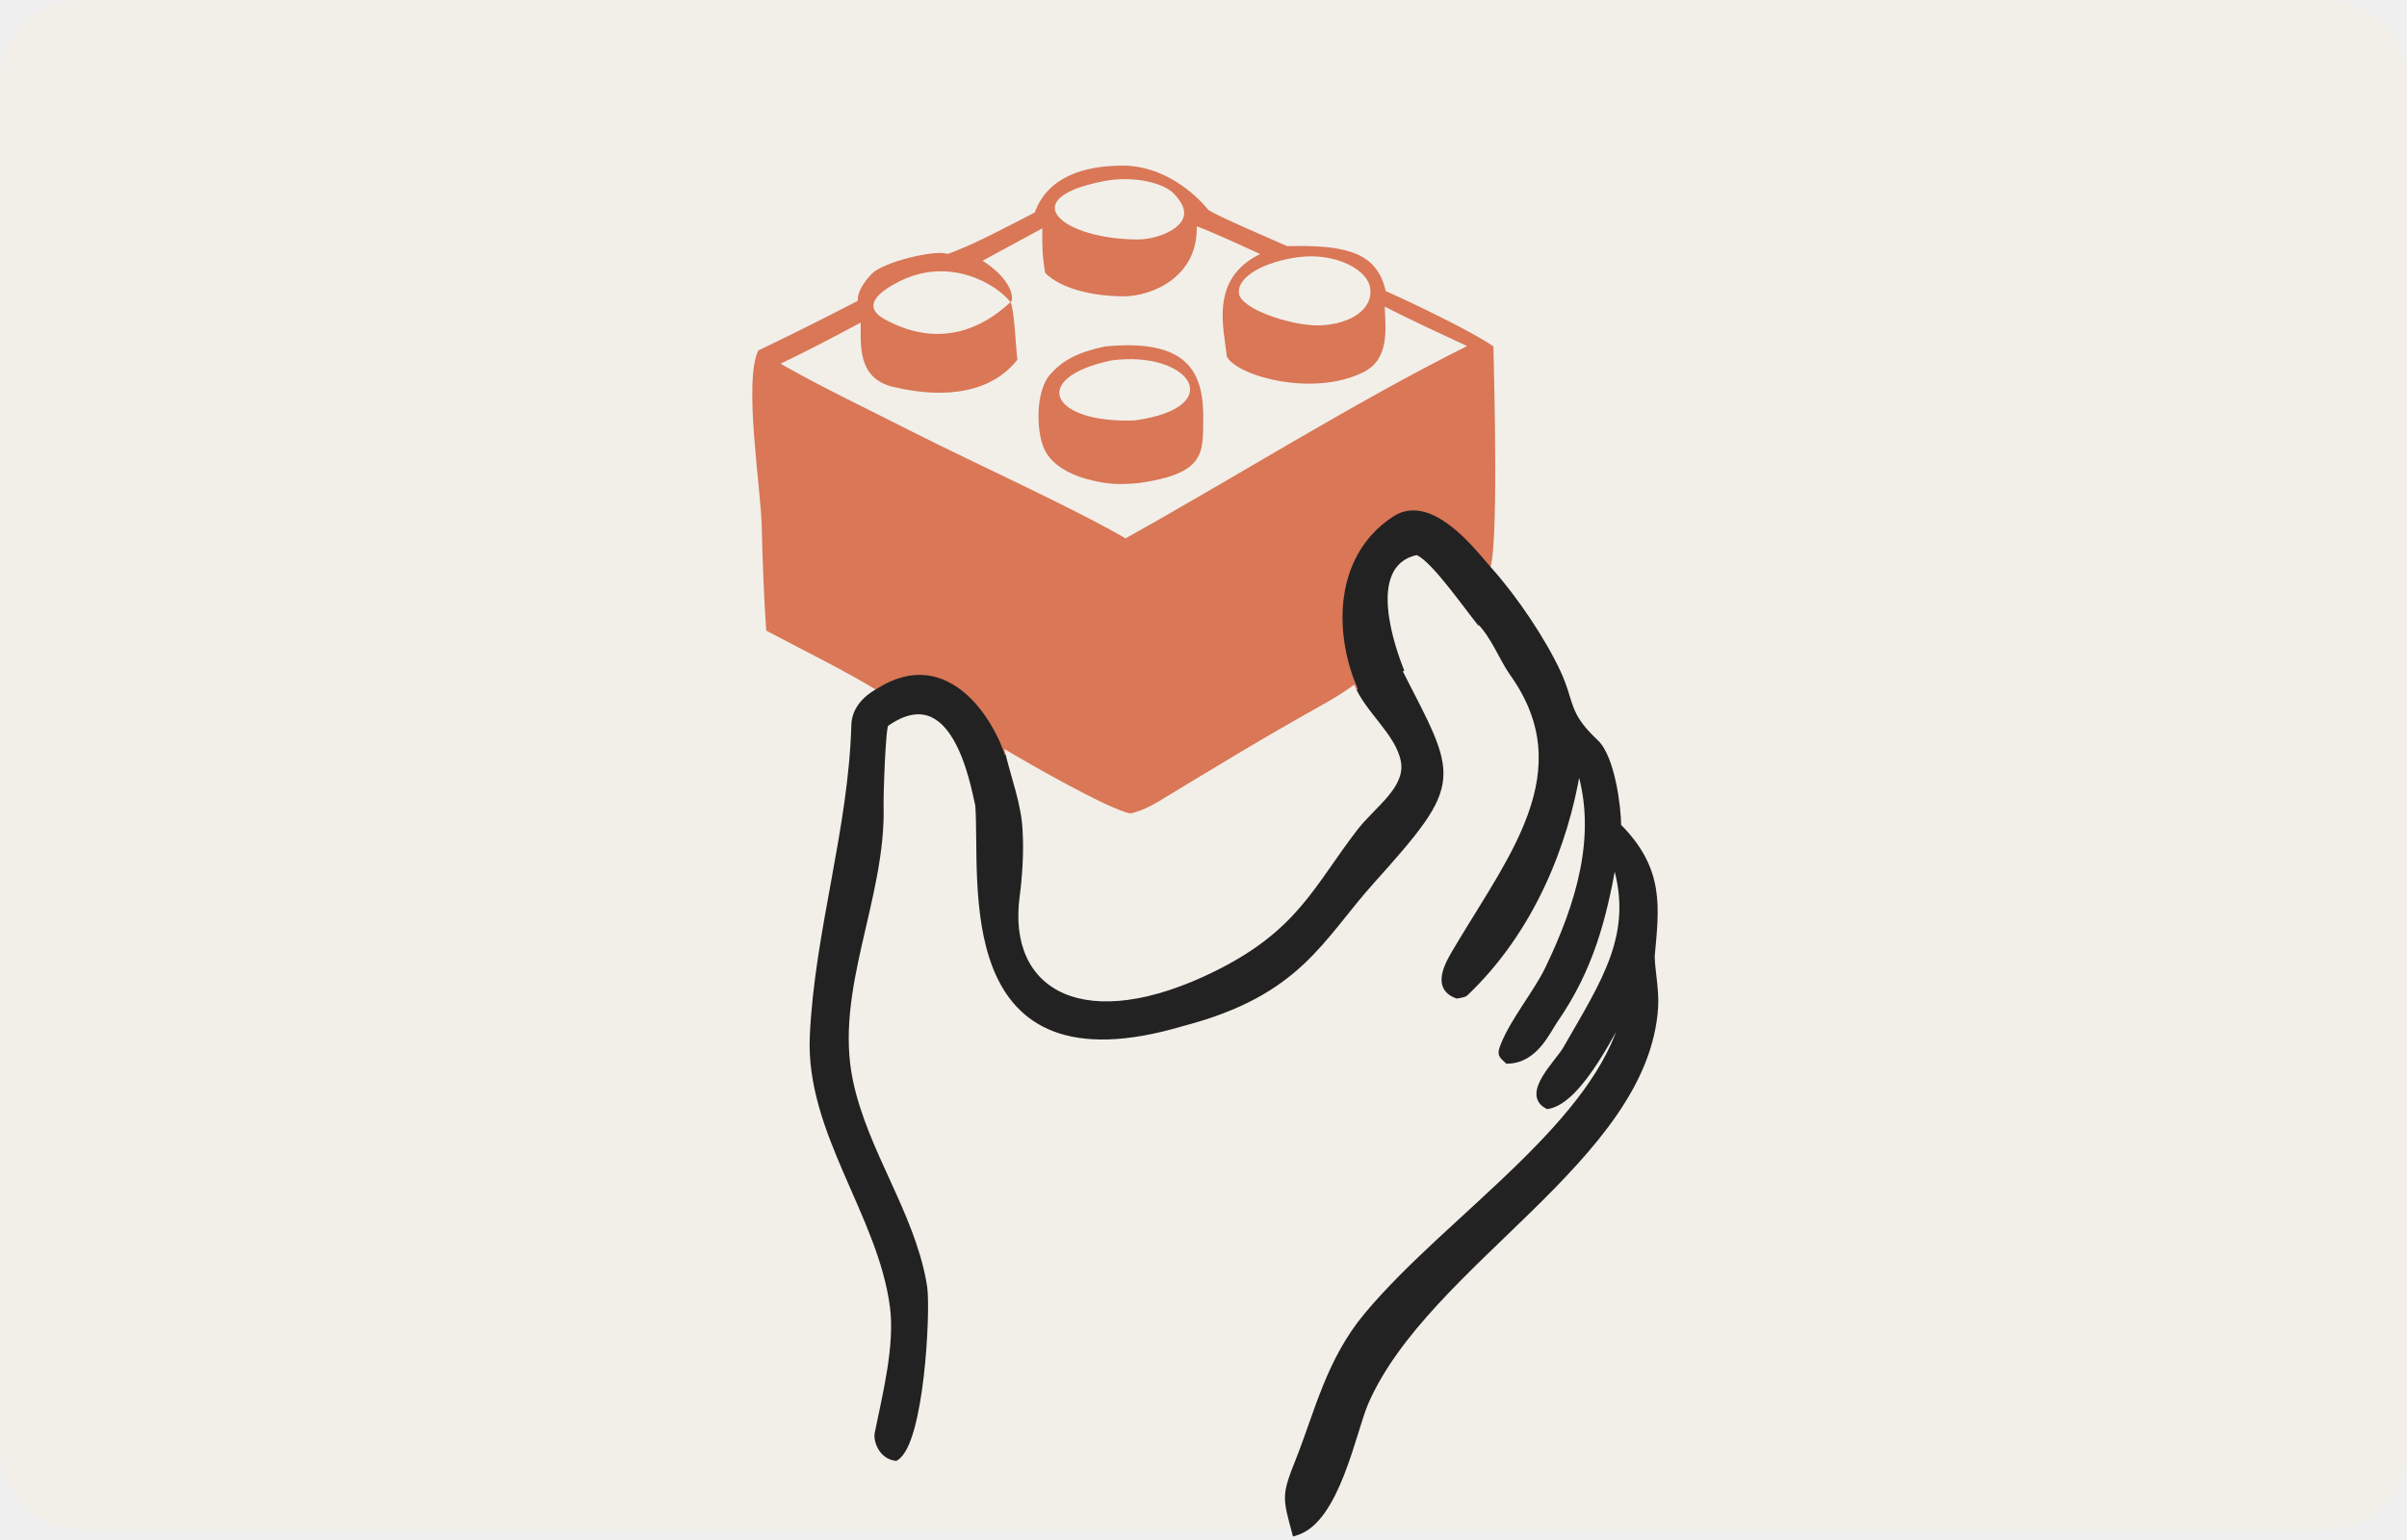
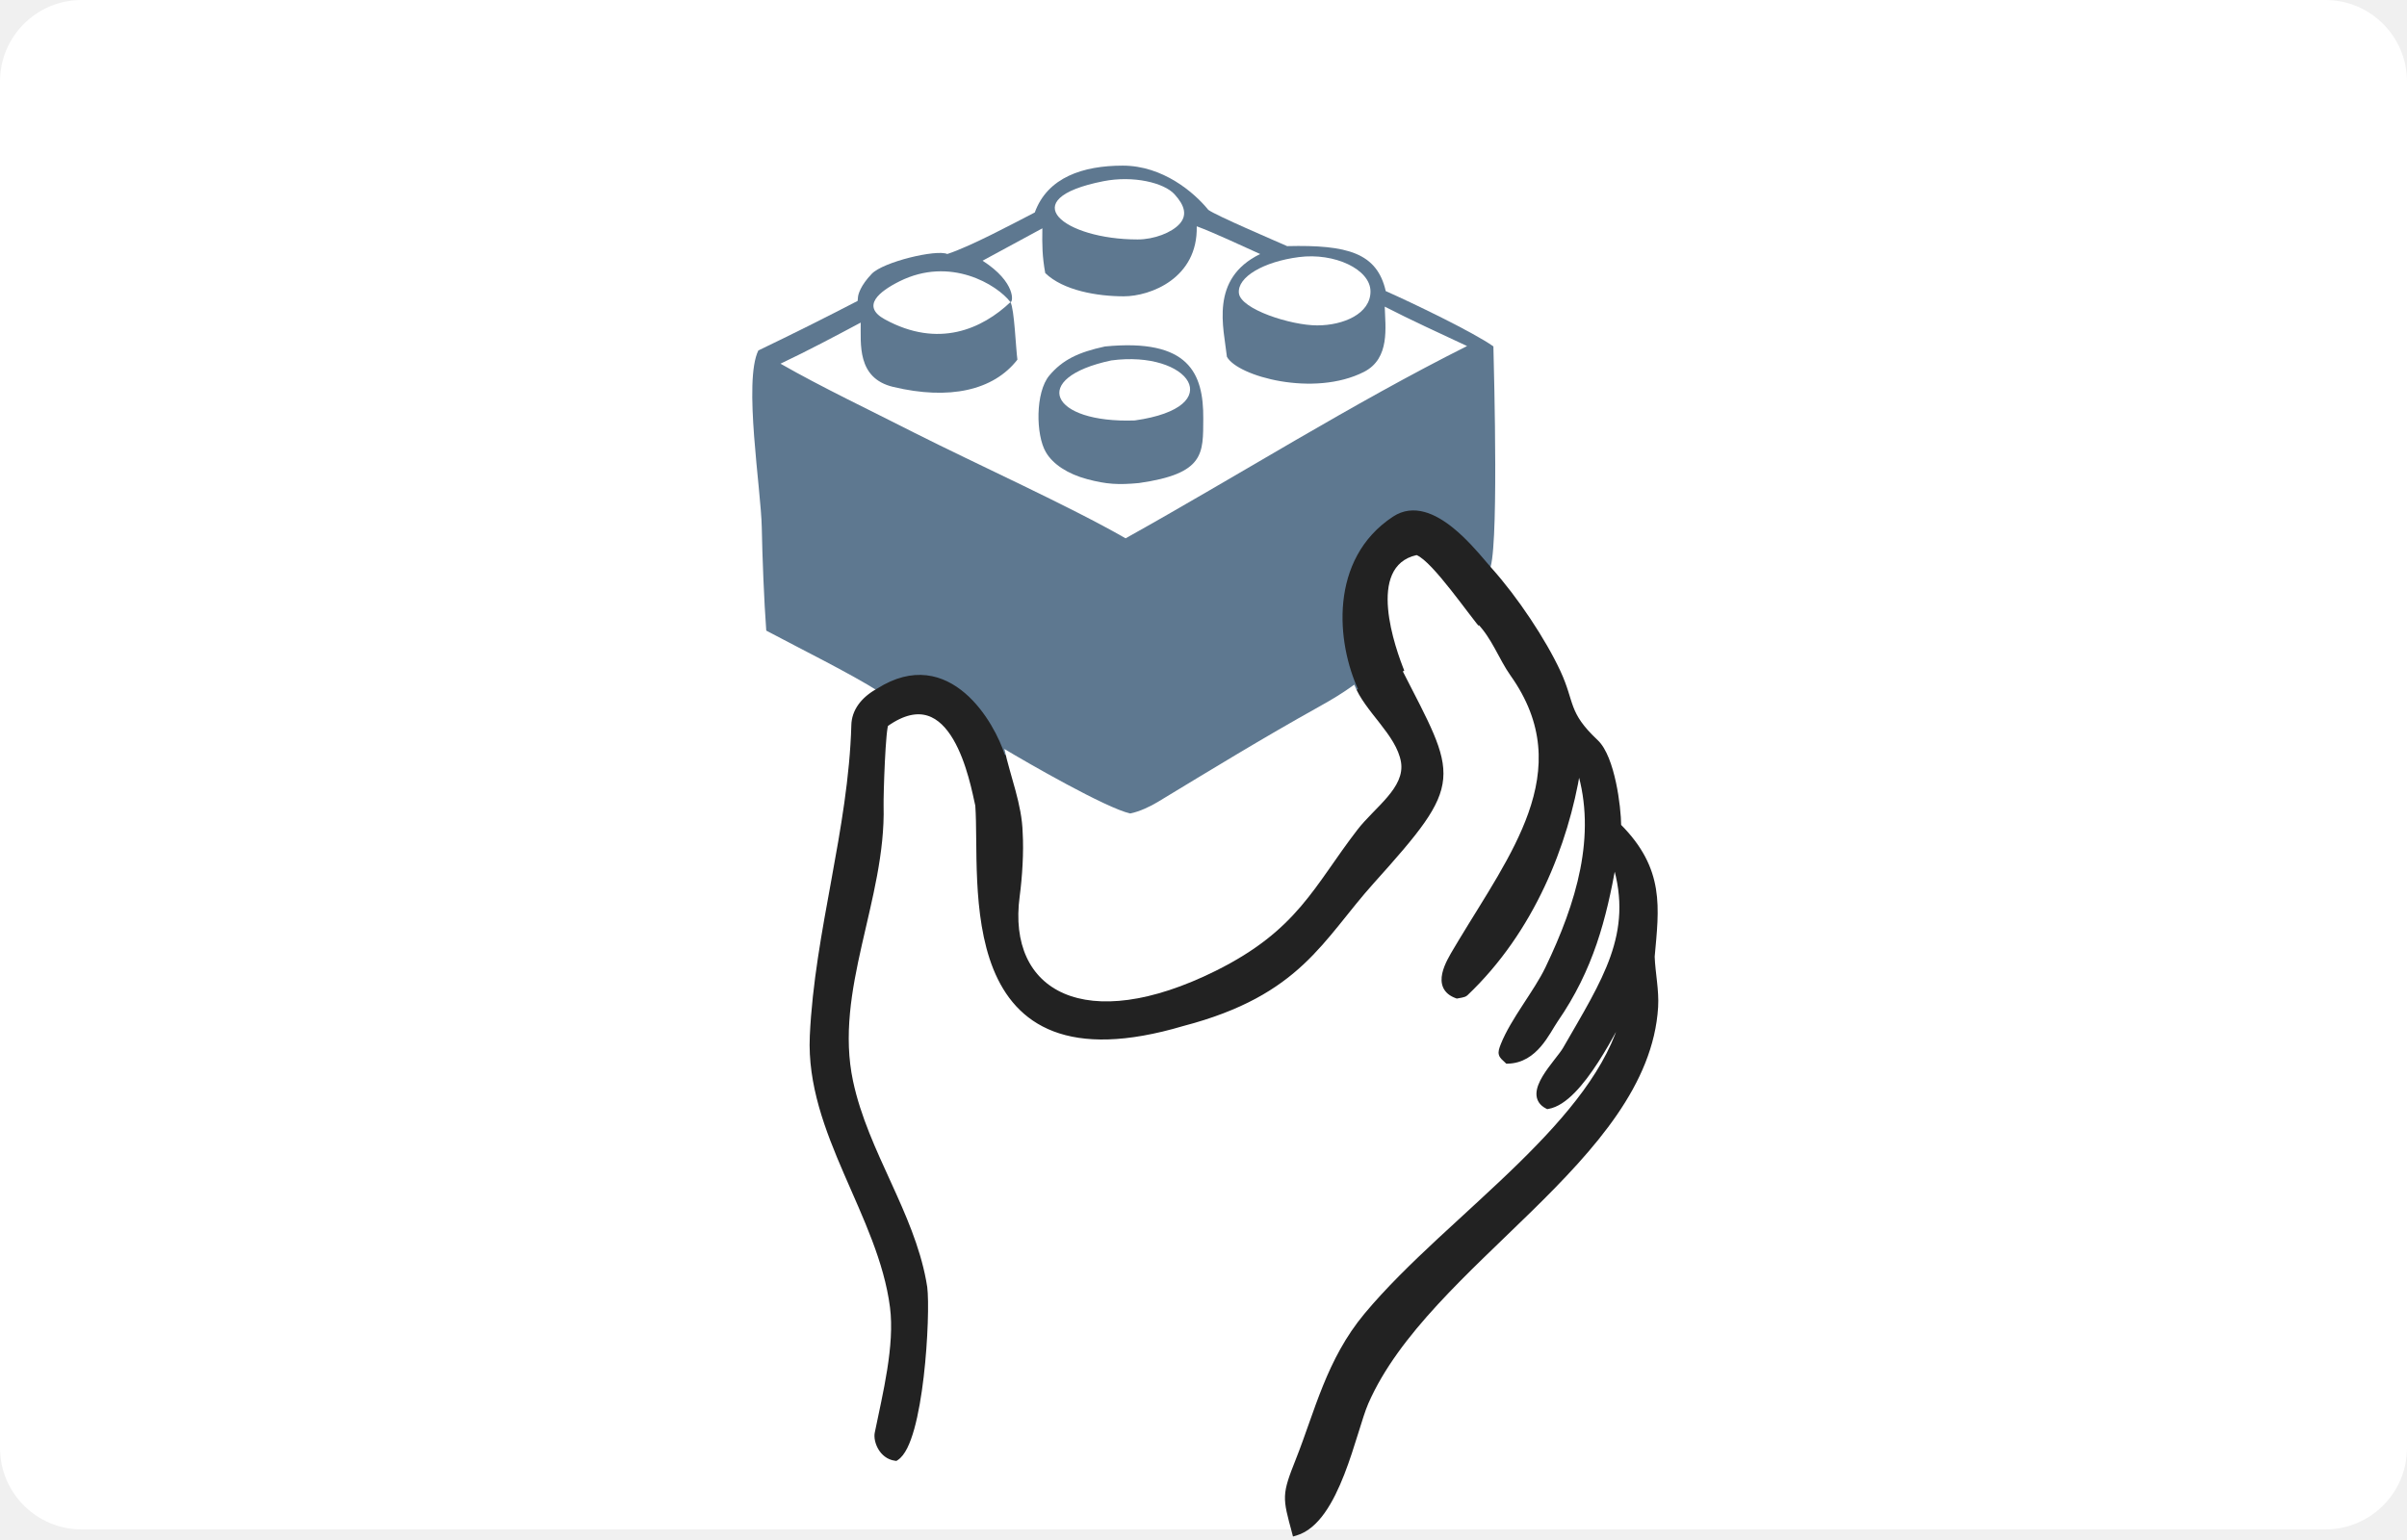
<svg xmlns="http://www.w3.org/2000/svg" width="236" height="151" viewBox="0 0 236 151" fill="none">
  <style>
-   .bg { fill: #F2EFE9; }
+   .bg { fill: #FFFFFF; }
  .ink-stroked { fill: #222222; stroke: #222222; }
  @media (prefers-color-scheme: dark) {
-     .bg { fill: #1C1A17; }
-     .ink-stroked { fill: #F2EFE9; stroke: #F2EFE9; }
+     .bg { fill: #181715; }
+     .ink-stroked { fill: #FFFFFF; stroke: #F2EFE9; }
  }
</style>
  <rect class="bg" width="236" height="150" rx="8" />
-   <path d="M110.087 16.245C114 16.245 117.075 18.859 118.472 20.583C119.271 21.163 124.9 23.56 126.201 24.14C132.122 23.997 135.013 24.803 135.868 28.549C138.39 29.666 144.463 32.579 146.424 33.974C146.483 36.577 146.992 54.89 145.989 55.956C148.527 58.788 151.241 62.88 152.675 65.963C154.09 69.006 153.388 70.007 156.407 72.846C157.99 74.334 158.603 79.217 158.603 81.052C162.904 85.341 162.313 89.023 161.886 93.821C161.944 95.457 162.326 97.134 162.224 98.769C161.309 113.599 139.866 123.729 133.839 137.511C132.62 140.299 131.026 149.084 127.02 150.262C126.091 146.81 126.014 146.688 127.385 143.231C129.263 138.498 130.375 133.48 134.063 129.055C142.256 119.228 157.582 109.831 159.573 98.442C158.364 100.454 154.946 107.872 151.754 108.418C149.531 107.289 152.82 104.232 153.563 102.939C157.531 96.027 160.75 91.347 158.242 84.007C157.24 89.637 156.08 94.711 152.428 100C151.621 101.17 150.477 103.915 147.824 103.972C147.229 103.428 147.139 103.381 147.474 102.538C148.45 100.083 150.706 97.393 151.84 95.032C155.002 88.446 157.084 81.488 154.731 74.744C153.655 82.126 150.353 90.994 143.634 97.366C143.516 97.48 143.081 97.54 142.864 97.577C140.638 96.783 142.135 94.396 142.829 93.222C148.157 84.194 155.247 75.707 148.38 66.041C147.272 64.482 146.549 62.343 145.027 60.829C143.797 62.039 139.023 64.605 137.079 65.712C142.559 76.462 143.346 76.473 134.435 86.385C129.397 91.991 127.347 97.299 115.95 100.286C93.453 106.972 96.51 86.427 95.973 78.97C95.488 76.86 93.639 66.083 86.791 70.963C86.472 71.189 86.259 78.058 86.283 79.024C86.518 88.155 81.382 97.078 83.293 106.09C84.8 113.201 89.466 119.213 90.566 126.274C90.896 128.82 90.228 141.414 87.81 142.921C86.48 142.749 85.973 141.258 86.11 140.584C86.885 136.778 88.098 131.999 87.608 128.174C86.439 119.078 79.321 111.012 79.749 101.616C80.215 91.408 83.535 81.389 83.821 71.125C83.851 69.856 84.638 68.682 86.187 67.835C83.387 66.056 78.338 63.561 75.13 61.849C74.917 59.026 74.742 54.567 74.69 51.729C74.62 47.963 72.868 37.4 74.353 34.373C77.652 32.79 80.897 31.169 84.09 29.511C84.097 29.371 84.109 29.232 84.128 29.092C84.156 28.874 84.354 28.019 85.478 26.85C86.603 25.681 91.806 24.436 92.878 24.912C95.131 24.186 99.333 21.931 101.458 20.837C102.71 17.396 106.174 16.245 110.087 16.245Z" fill="#D97757" />
+   <path d="M110.087 16.245C114 16.245 117.075 18.859 118.472 20.583C119.271 21.163 124.9 23.56 126.201 24.14C132.122 23.997 135.013 24.803 135.868 28.549C138.39 29.666 144.463 32.579 146.424 33.974C146.483 36.577 146.992 54.89 145.989 55.956C148.527 58.788 151.241 62.88 152.675 65.963C154.09 69.006 153.388 70.007 156.407 72.846C157.99 74.334 158.603 79.217 158.603 81.052C162.904 85.341 162.313 89.023 161.886 93.821C161.944 95.457 162.326 97.134 162.224 98.769C161.309 113.599 139.866 123.729 133.839 137.511C132.62 140.299 131.026 149.084 127.02 150.262C126.091 146.81 126.014 146.688 127.385 143.231C129.263 138.498 130.375 133.48 134.063 129.055C142.256 119.228 157.582 109.831 159.573 98.442C158.364 100.454 154.946 107.872 151.754 108.418C149.531 107.289 152.82 104.232 153.563 102.939C157.531 96.027 160.75 91.347 158.242 84.007C157.24 89.637 156.08 94.711 152.428 100C151.621 101.17 150.477 103.915 147.824 103.972C147.229 103.428 147.139 103.381 147.474 102.538C148.45 100.083 150.706 97.393 151.84 95.032C155.002 88.446 157.084 81.488 154.731 74.744C153.655 82.126 150.353 90.994 143.634 97.366C143.516 97.48 143.081 97.54 142.864 97.577C140.638 96.783 142.135 94.396 142.829 93.222C148.157 84.194 155.247 75.707 148.38 66.041C147.272 64.482 146.549 62.343 145.027 60.829C143.797 62.039 139.023 64.605 137.079 65.712C142.559 76.462 143.346 76.473 134.435 86.385C129.397 91.991 127.347 97.299 115.95 100.286C93.453 106.972 96.51 86.427 95.973 78.97C95.488 76.86 93.639 66.083 86.791 70.963C86.472 71.189 86.259 78.058 86.283 79.024C86.518 88.155 81.382 97.078 83.293 106.09C84.8 113.201 89.466 119.213 90.566 126.274C90.896 128.82 90.228 141.414 87.81 142.921C86.48 142.749 85.973 141.258 86.11 140.584C86.885 136.778 88.098 131.999 87.608 128.174C86.439 119.078 79.321 111.012 79.749 101.616C80.215 91.408 83.535 81.389 83.821 71.125C83.851 69.856 84.638 68.682 86.187 67.835C83.387 66.056 78.338 63.561 75.13 61.849C74.917 59.026 74.742 54.567 74.69 51.729C74.62 47.963 72.868 37.4 74.353 34.373C77.652 32.79 80.897 31.169 84.09 29.511C84.097 29.371 84.109 29.232 84.128 29.092C84.156 28.874 84.354 28.019 85.478 26.85C86.603 25.681 91.806 24.436 92.878 24.912C95.131 24.186 99.333 21.931 101.458 20.837C102.71 17.396 106.174 16.245 110.087 16.245Z" fill="#5E7890" />
  <path class="ink-stroked" stroke-width="0.35" d="M136.688 50.81C137.636 50.189 138.634 50.118 139.606 50.378C140.573 50.637 141.514 51.223 142.369 51.916C143.649 52.952 144.77 54.259 145.512 55.133L146.119 55.837L146.12 55.838C148.669 58.682 151.392 62.789 152.834 65.888C153.192 66.658 153.416 67.298 153.598 67.869C153.78 68.442 153.916 68.93 154.103 69.416C154.47 70.373 155.033 71.312 156.527 72.717C156.95 73.115 157.297 73.726 157.581 74.431C157.866 75.139 158.094 75.957 158.271 76.781C158.615 78.386 158.769 80.034 158.776 80.978C160.915 83.127 161.85 85.137 162.19 87.216C162.531 89.295 162.274 91.438 162.062 93.82C162.09 94.627 162.199 95.443 162.289 96.275C162.379 97.104 162.451 97.945 162.399 98.779C161.937 106.27 156.293 112.555 150.071 118.657C146.952 121.716 143.686 124.731 140.817 127.846C137.95 130.96 135.495 134.161 134 137.581C133.7 138.266 133.375 139.326 132.99 140.565C132.607 141.799 132.166 143.201 131.638 144.553C131.11 145.905 130.491 147.216 129.747 148.265C129.004 149.313 128.124 150.119 127.069 150.429L126.897 150.48L126.852 150.306C126.39 148.592 126.128 147.667 126.165 146.74C126.203 145.81 126.54 144.886 127.223 143.165C129.088 138.463 130.216 133.395 133.929 128.942C135.984 126.476 138.486 124.04 141.106 121.598C143.73 119.154 146.471 116.707 149.021 114.208C153.782 109.544 157.832 104.74 159.155 99.543C158.945 99.93 158.707 100.374 158.443 100.856C157.902 101.844 157.26 102.981 156.555 104.074C155.85 105.165 155.077 106.218 154.277 107.034C153.481 107.845 152.637 108.444 151.784 108.589L151.727 108.599L151.675 108.573C151.375 108.42 151.156 108.23 151.015 108.003C150.873 107.776 150.815 107.524 150.819 107.263C150.828 106.75 151.074 106.188 151.396 105.649C151.721 105.105 152.139 104.558 152.517 104.073C152.899 103.581 153.233 103.161 153.411 102.851C157.267 96.134 160.358 91.6 158.289 84.725C157.311 90.089 156.096 94.995 152.571 100.099C152.373 100.387 152.157 100.767 151.89 101.198C151.626 101.623 151.319 102.086 150.951 102.516C150.215 103.377 149.223 104.116 147.828 104.146L147.758 104.148L147.706 104.1C147.561 103.967 147.436 103.855 147.343 103.754C147.248 103.652 147.171 103.546 147.133 103.417C147.094 103.286 147.101 103.151 147.134 103.002C147.167 102.856 147.227 102.683 147.312 102.472C147.807 101.226 148.625 99.926 149.451 98.654C150.282 97.374 151.122 96.123 151.683 94.955C154.731 88.606 156.751 81.953 154.791 75.495C153.605 82.752 150.29 91.292 143.755 97.491C143.698 97.545 143.621 97.581 143.555 97.605C143.484 97.631 143.404 97.652 143.325 97.669C143.169 97.705 142.997 97.731 142.895 97.749L142.85 97.756L142.806 97.741C142.216 97.53 141.849 97.204 141.663 96.798C141.48 96.397 141.485 95.945 141.581 95.503C141.771 94.627 142.337 93.71 142.679 93.131L143.185 92.284C145.734 88.055 148.538 83.971 150.013 79.811C151.578 75.395 151.631 70.918 148.237 66.141C147.676 65.351 147.21 64.41 146.706 63.502C146.225 62.635 145.704 61.788 145.02 61.074C144.692 61.367 144.206 61.717 143.636 62.092C142.981 62.523 142.205 62.993 141.409 63.459C139.896 64.346 138.297 65.223 137.312 65.781C138.643 68.389 139.697 70.37 140.393 72.014C141.102 73.692 141.448 75.043 141.328 76.377C141.208 77.713 140.623 79.01 139.521 80.585C138.421 82.158 136.792 84.025 134.565 86.501C133.31 87.898 132.242 89.276 131.16 90.612C130.08 91.946 128.99 93.236 127.697 94.445C125.107 96.868 121.718 98.955 115.994 100.455L115.993 100.454C110.354 102.129 106.286 102.108 103.352 100.987C100.409 99.863 98.635 97.644 97.564 94.996C96.496 92.352 96.124 89.27 95.983 86.394C95.913 84.955 95.9 83.563 95.889 82.301C95.877 81.042 95.865 79.916 95.799 78.993C95.551 77.908 94.972 74.74 93.617 72.432C92.937 71.274 92.077 70.362 90.994 70.024C89.924 69.69 88.588 69.901 86.914 71.088C86.91 71.097 86.906 71.111 86.9 71.129C86.884 71.182 86.867 71.26 86.85 71.363C86.814 71.567 86.78 71.853 86.748 72.197C86.684 72.884 86.628 73.791 86.583 74.723C86.493 76.59 86.447 78.542 86.459 79.018C86.577 83.611 85.344 88.152 84.331 92.639C83.315 97.137 82.518 101.587 83.464 106.052C84.213 109.585 85.747 112.848 87.241 116.127C88.639 119.195 90.003 122.278 90.625 125.583L90.739 126.247V126.25C90.907 127.545 90.821 131.348 90.393 135.006C90.178 136.838 89.876 138.644 89.476 140.088C89.275 140.81 89.049 141.448 88.793 141.956C88.539 142.459 88.245 142.855 87.902 143.069L87.85 143.102L87.788 143.094C87.056 142.999 86.554 142.539 86.259 142.027C85.967 141.521 85.859 140.937 85.939 140.548C86.327 138.639 86.823 136.502 87.161 134.358C87.499 132.215 87.677 130.083 87.435 128.196C86.854 123.679 84.796 119.416 82.919 115.076C81.047 110.748 79.358 106.349 79.574 101.607C79.808 96.489 80.757 91.42 81.681 86.359C82.605 81.294 83.504 76.235 83.647 71.119C83.679 69.77 84.516 68.548 86.103 67.68C87.825 66.588 89.404 66.243 90.82 66.405C92.237 66.566 93.472 67.232 94.512 68.124C96.555 69.88 97.868 72.539 98.358 74.114C99.472 74.759 101.981 76.124 104.517 77.397C105.806 78.044 107.1 78.667 108.22 79.161C109.32 79.645 110.239 79.998 110.817 80.129C111.707 79.95 112.733 79.471 113.423 79.065C118.611 76.015 123.761 72.952 129.162 70.03C130.535 69.287 132.17 68.463 133.367 67.649C132.275 65.295 131.569 62.141 131.88 59.064C132.197 55.922 133.576 52.851 136.688 50.81Z" />
  <path class="bg" d="M132.785 67.15C133.796 69.796 136.907 72.048 137.365 74.746C137.776 77.273 134.798 79.166 133.085 81.388C128.835 86.901 127.261 91.218 119.171 95.23C106.451 101.538 98.717 97.264 99.978 87.905C100.227 86.048 100.385 83.564 100.27 81.679C100.199 78.862 99.066 76.19 98.478 73.459C100.654 74.764 108.434 79.253 110.815 79.784C111.741 79.599 112.803 79.086 113.51 78.658C118.699 75.517 123.845 72.366 129.243 69.36C130.654 68.574 131.568 68.023 132.785 67.15Z" />
  <path class="bg" d="M137.752 65.937C136.772 63.548 133.938 55.544 138.894 54.441C140.491 55.103 144.103 60.437 145.303 61.78C144.074 62.99 139.696 64.83 137.752 65.937Z" />
  <path class="bg" d="M117.336 22.195C118.989 22.797 121.901 24.178 123.556 24.914C118.577 27.346 119.988 32.149 120.296 34.993C121.347 36.91 128.82 38.976 133.732 36.474C136.322 35.155 135.822 32.057 135.77 30.073C138.324 31.393 141.176 32.687 143.842 33.94C132.609 39.566 121.279 46.712 110.361 52.797C104.919 49.666 95.715 45.509 89.607 42.423C85.301 40.228 80.591 37.995 76.527 35.67C79.325 34.338 81.727 33.061 84.389 31.639C84.419 33.678 83.982 37.087 87.57 37.946C93.058 39.259 97.403 38.305 99.754 35.273C99.6 34.193 99.456 30.294 99.073 29.631C96.311 32.248 92.025 34.206 86.757 31.322C84.41 30.037 86.184 28.594 88.198 27.59C93.169 25.11 97.753 27.912 99.073 29.631C99.339 29.683 99.646 27.693 96.34 25.569L102.201 22.394C102.174 24.079 102.187 25.116 102.482 26.781C104.246 28.495 107.585 29.062 110.186 29.062C112.787 29.062 117.464 27.292 117.336 22.195Z" />
-   <path d="M108.341 33.981C116.565 33.178 118.008 36.599 117.978 41.065C117.955 44.459 118.154 46.452 111.675 47.375C109.641 47.565 108.507 47.502 106.59 46.994C104.689 46.485 103.224 45.526 102.544 44.345C101.549 42.661 101.504 38.464 102.889 36.824C104.182 35.294 105.71 34.55 108.341 33.981Z" fill="#D97757" />
+   <path d="M108.341 33.981C116.565 33.178 118.008 36.599 117.978 41.065C117.955 44.459 118.154 46.452 111.675 47.375C109.641 47.565 108.507 47.502 106.59 46.994C104.689 46.485 103.224 45.526 102.544 44.345C101.549 42.661 101.504 38.464 102.889 36.824C104.182 35.294 105.71 34.55 108.341 33.981Z" fill="#5E7890" />
  <path class="bg" d="M108.953 35.351C116.615 34.316 120.582 39.923 111.265 41.236C102.974 41.532 100.886 37.069 108.953 35.351Z" />
  <path class="bg" d="M127.36 25.214C130.833 24.764 134.373 26.405 134.373 28.588C134.373 30.771 131.726 31.914 129.149 31.914C126.572 31.914 121.642 30.334 121.471 28.753C121.3 27.173 123.887 25.663 127.36 25.214Z" />
  <path class="bg" d="M108.183 17.773C111.125 17.192 114.127 17.924 115.157 19.052C116.187 20.18 116.412 21.124 115.647 21.967C114.883 22.809 113.177 23.485 111.537 23.485C104.368 23.485 99.228 19.54 108.183 17.773Z" />
</svg>
